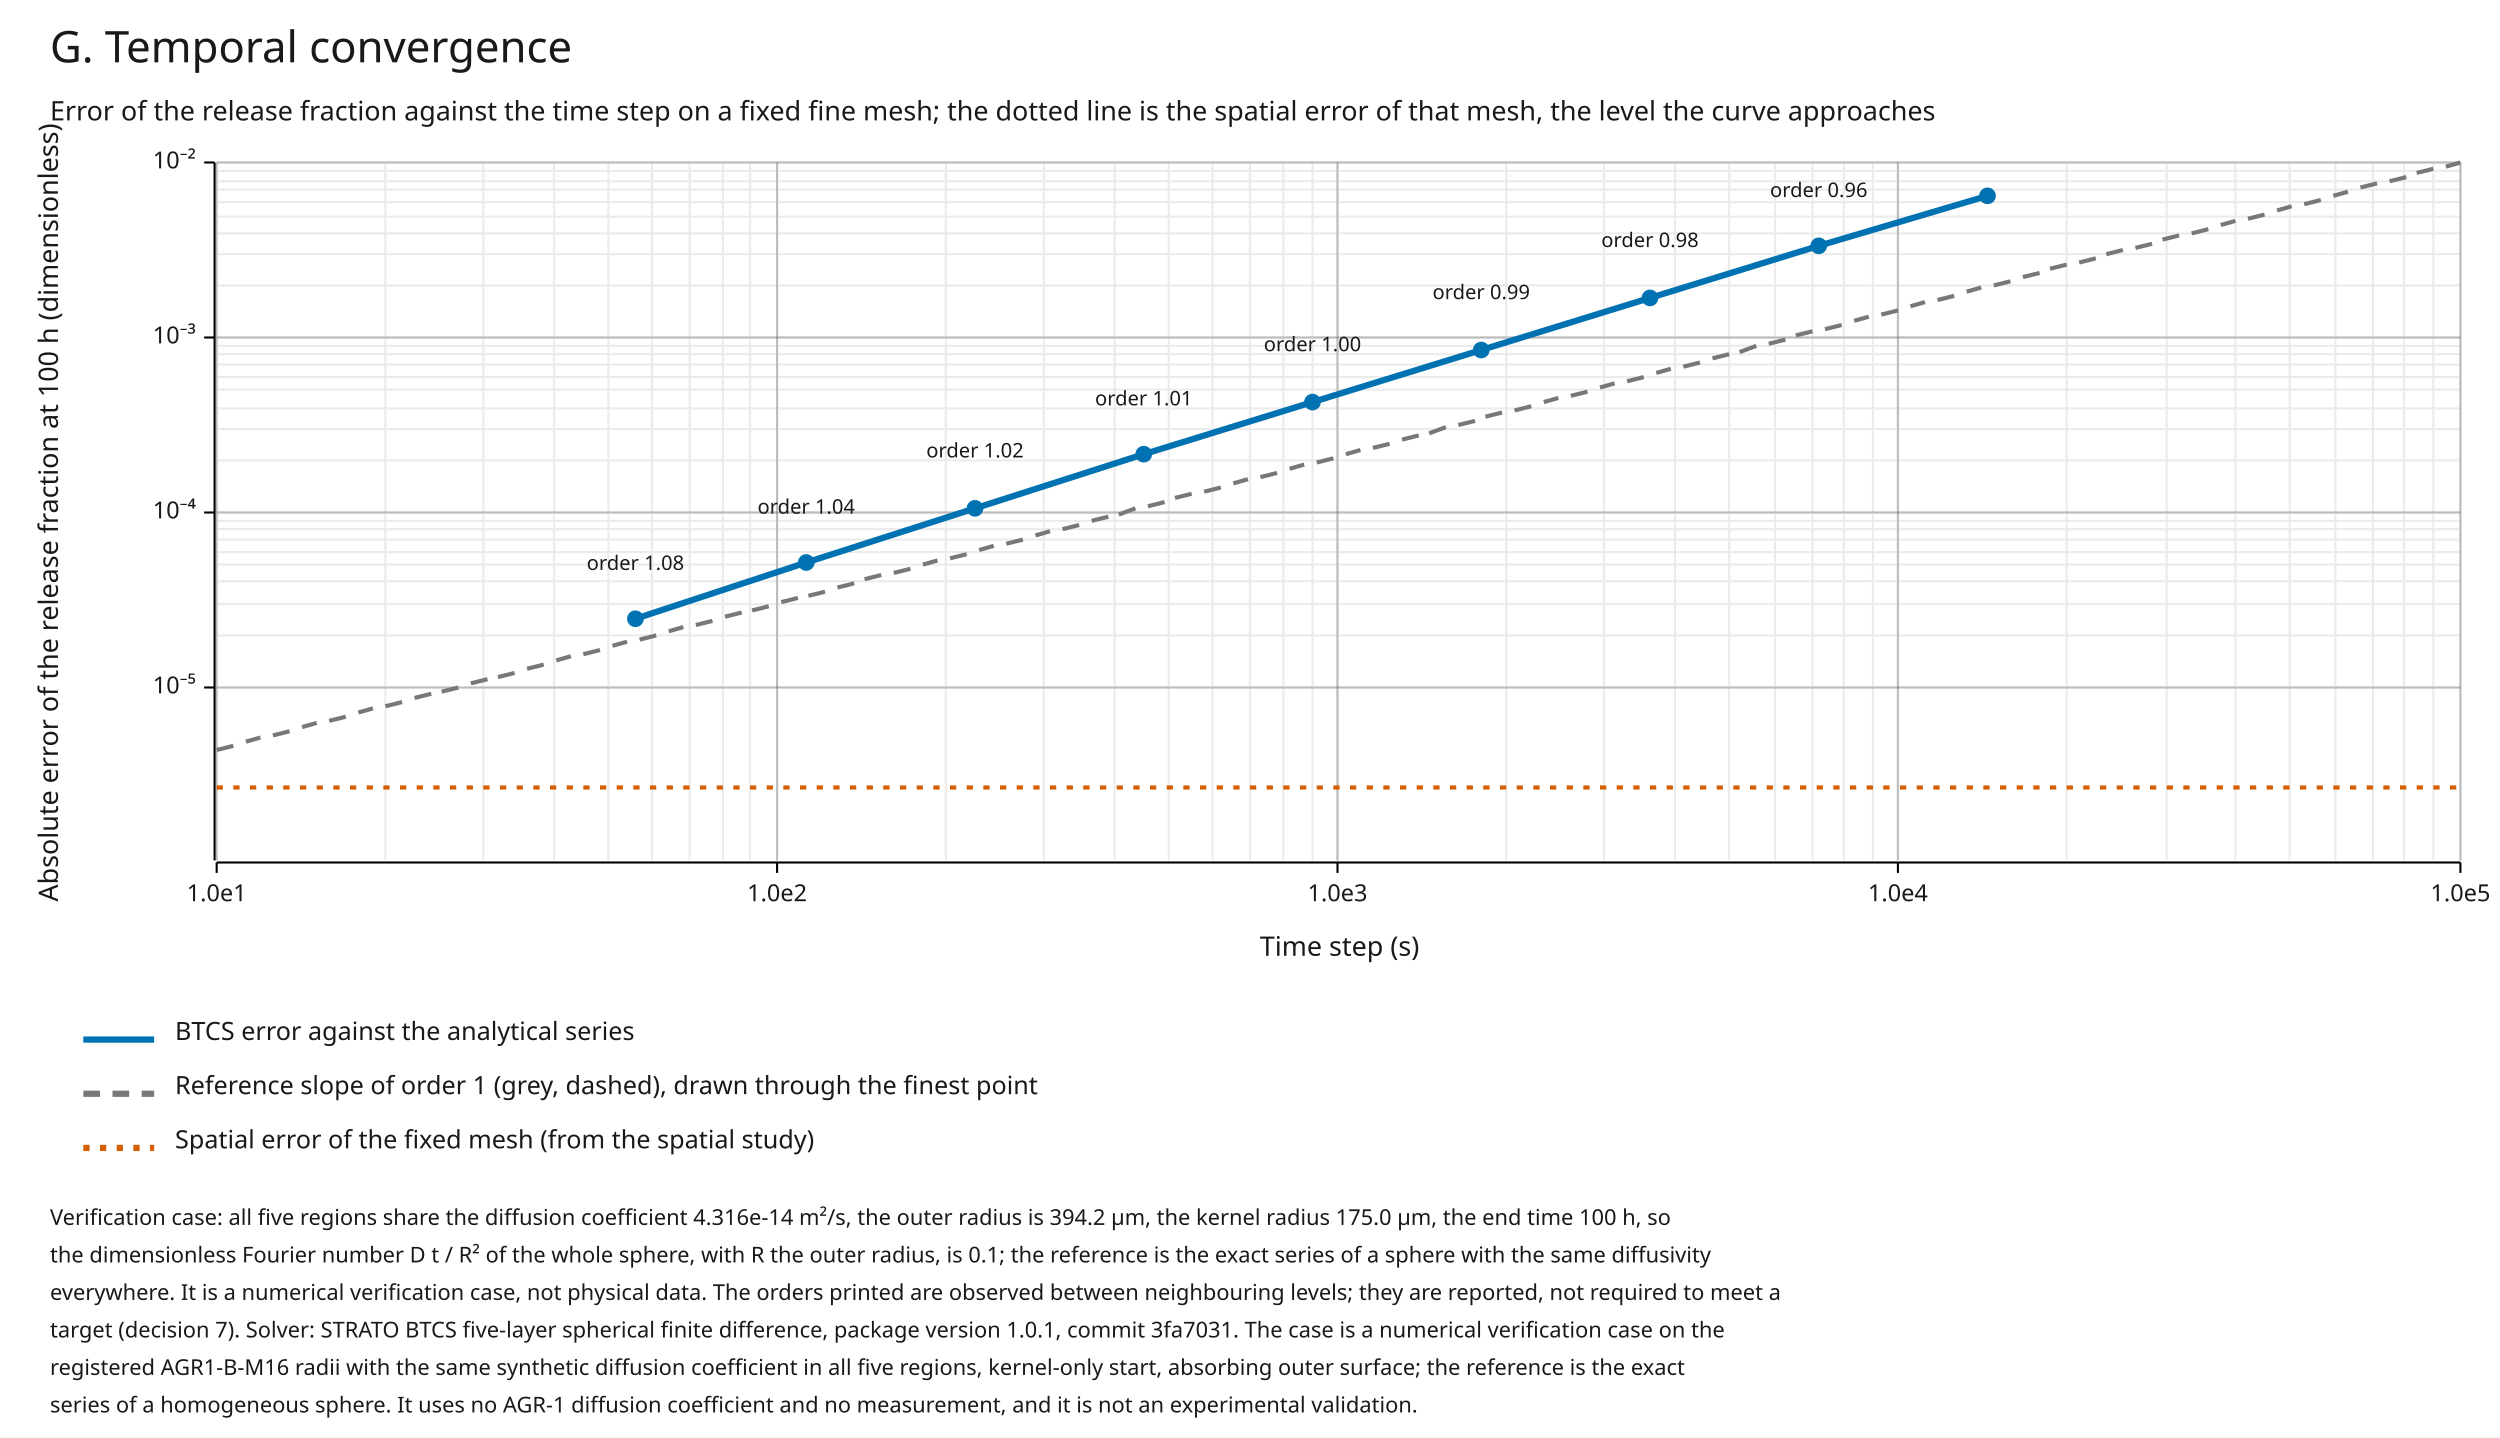
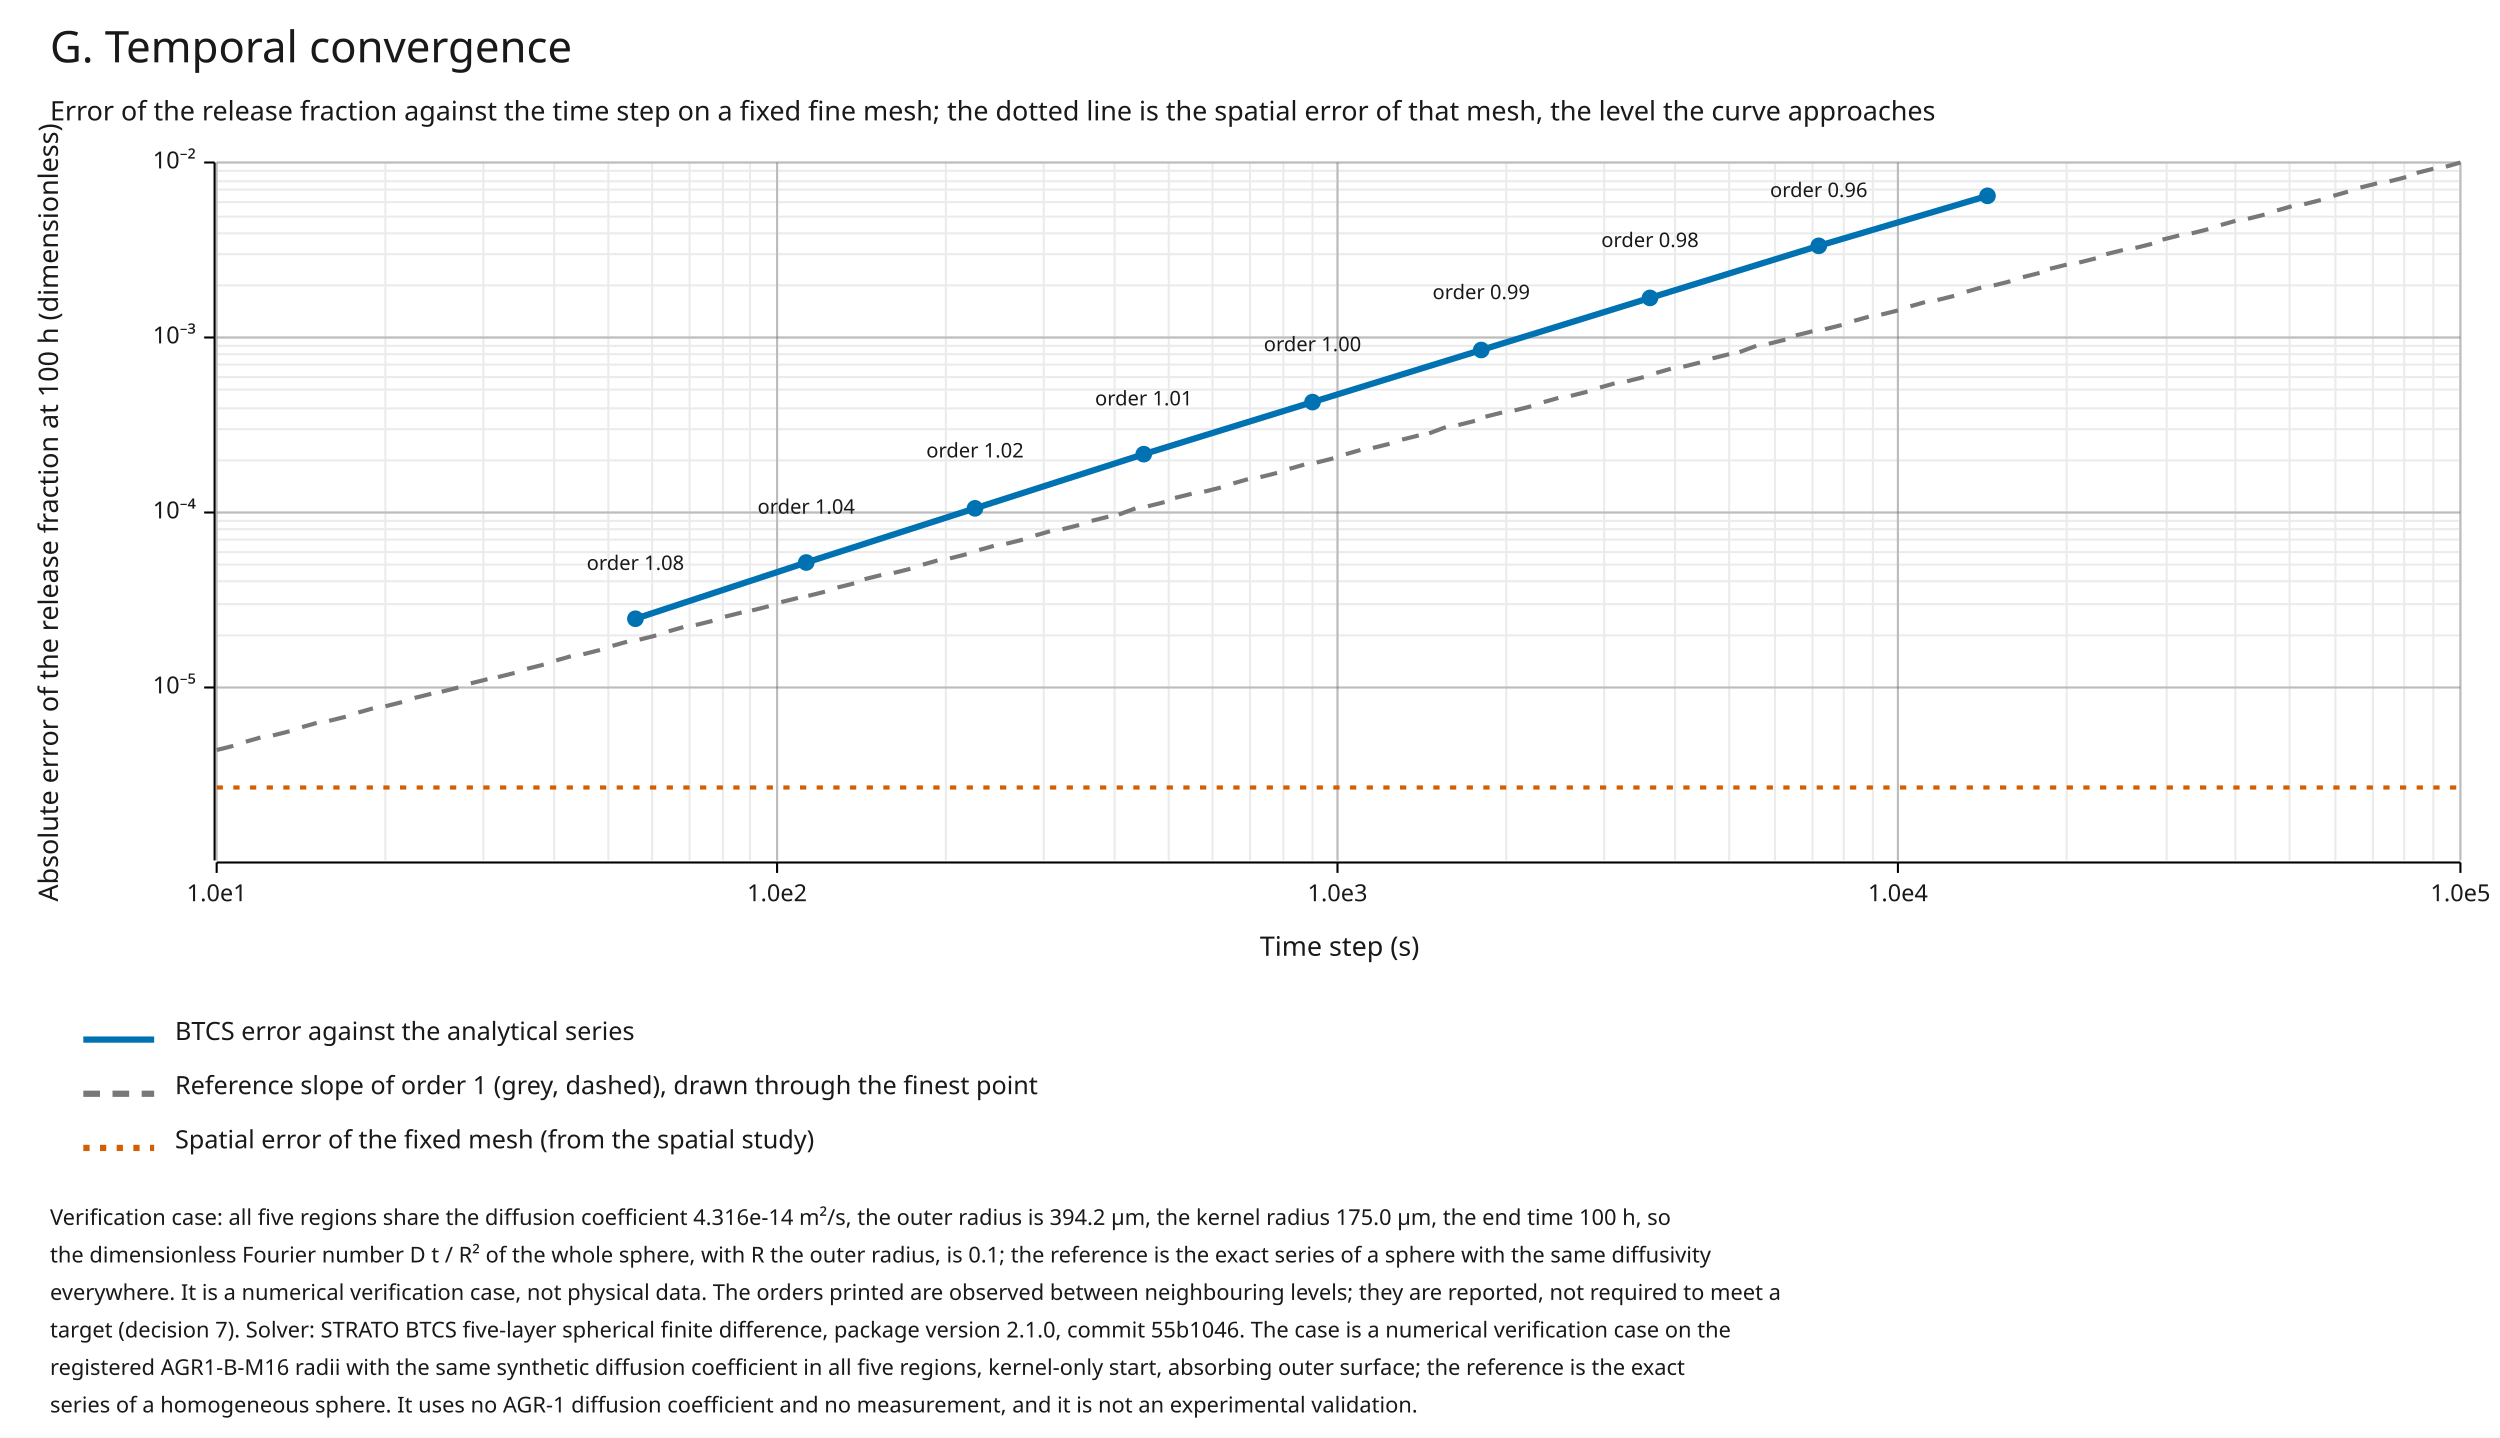
<svg xmlns="http://www.w3.org/2000/svg" width="1200" height="690" viewBox="0 0 1200 690">
  <rect x="0" y="0" width="1200" height="690" opacity="1" fill="#FFFFFF" stroke="none" />
  <text x="24" y="14" dy="0.76em" text-anchor="start" font-family="sans-serif" font-size="20.968" opacity="1" fill="#191919">
G. Temporal convergence
</text>
  <text x="24" y="48" dy="0.76em" text-anchor="start" font-family="sans-serif" font-size="12.903" opacity="1" fill="#191919">
Error of the release fraction against the time step on a fixed fine mesh; the dotted line is the spatial error of that mesh, the level the curve approaches
</text>
  <line opacity="1" stroke="#EBEBEB" stroke-width="1" x1="104" y1="413" x2="104" y2="78" />
  <line opacity="1" stroke="#EBEBEB" stroke-width="1" x1="185" y1="413" x2="185" y2="78" />
  <line opacity="1" stroke="#EBEBEB" stroke-width="1" x1="232" y1="413" x2="232" y2="78" />
  <line opacity="1" stroke="#EBEBEB" stroke-width="1" x1="266" y1="413" x2="266" y2="78" />
  <line opacity="1" stroke="#EBEBEB" stroke-width="1" x1="292" y1="413" x2="292" y2="78" />
  <line opacity="1" stroke="#EBEBEB" stroke-width="1" x1="313" y1="413" x2="313" y2="78" />
  <line opacity="1" stroke="#EBEBEB" stroke-width="1" x1="331" y1="413" x2="331" y2="78" />
  <line opacity="1" stroke="#EBEBEB" stroke-width="1" x1="347" y1="413" x2="347" y2="78" />
  <line opacity="1" stroke="#EBEBEB" stroke-width="1" x1="360" y1="413" x2="360" y2="78" />
  <line opacity="1" stroke="#EBEBEB" stroke-width="1" x1="373" y1="413" x2="373" y2="78" />
  <line opacity="1" stroke="#EBEBEB" stroke-width="1" x1="373" y1="413" x2="373" y2="78" />
  <line opacity="1" stroke="#EBEBEB" stroke-width="1" x1="454" y1="413" x2="454" y2="78" />
  <line opacity="1" stroke="#EBEBEB" stroke-width="1" x1="501" y1="413" x2="501" y2="78" />
  <line opacity="1" stroke="#EBEBEB" stroke-width="1" x1="535" y1="413" x2="535" y2="78" />
  <line opacity="1" stroke="#EBEBEB" stroke-width="1" x1="561" y1="413" x2="561" y2="78" />
  <line opacity="1" stroke="#EBEBEB" stroke-width="1" x1="582" y1="413" x2="582" y2="78" />
  <line opacity="1" stroke="#EBEBEB" stroke-width="1" x1="600" y1="413" x2="600" y2="78" />
  <line opacity="1" stroke="#EBEBEB" stroke-width="1" x1="616" y1="413" x2="616" y2="78" />
  <line opacity="1" stroke="#EBEBEB" stroke-width="1" x1="630" y1="413" x2="630" y2="78" />
  <line opacity="1" stroke="#EBEBEB" stroke-width="1" x1="642" y1="413" x2="642" y2="78" />
  <line opacity="1" stroke="#EBEBEB" stroke-width="1" x1="642" y1="413" x2="642" y2="78" />
  <line opacity="1" stroke="#EBEBEB" stroke-width="1" x1="723" y1="413" x2="723" y2="78" />
  <line opacity="1" stroke="#EBEBEB" stroke-width="1" x1="770" y1="413" x2="770" y2="78" />
  <line opacity="1" stroke="#EBEBEB" stroke-width="1" x1="804" y1="413" x2="804" y2="78" />
  <line opacity="1" stroke="#EBEBEB" stroke-width="1" x1="830" y1="413" x2="830" y2="78" />
  <line opacity="1" stroke="#EBEBEB" stroke-width="1" x1="852" y1="413" x2="852" y2="78" />
  <line opacity="1" stroke="#EBEBEB" stroke-width="1" x1="870" y1="413" x2="870" y2="78" />
  <line opacity="1" stroke="#EBEBEB" stroke-width="1" x1="885" y1="413" x2="885" y2="78" />
  <line opacity="1" stroke="#EBEBEB" stroke-width="1" x1="899" y1="413" x2="899" y2="78" />
  <line opacity="1" stroke="#EBEBEB" stroke-width="1" x1="911" y1="413" x2="911" y2="78" />
  <line opacity="1" stroke="#EBEBEB" stroke-width="1" x1="911" y1="413" x2="911" y2="78" />
  <line opacity="1" stroke="#EBEBEB" stroke-width="1" x1="992" y1="413" x2="992" y2="78" />
  <line opacity="1" stroke="#EBEBEB" stroke-width="1" x1="1040" y1="413" x2="1040" y2="78" />
  <line opacity="1" stroke="#EBEBEB" stroke-width="1" x1="1073" y1="413" x2="1073" y2="78" />
  <line opacity="1" stroke="#EBEBEB" stroke-width="1" x1="1099" y1="413" x2="1099" y2="78" />
  <line opacity="1" stroke="#EBEBEB" stroke-width="1" x1="1121" y1="413" x2="1121" y2="78" />
  <line opacity="1" stroke="#EBEBEB" stroke-width="1" x1="1139" y1="413" x2="1139" y2="78" />
  <line opacity="1" stroke="#EBEBEB" stroke-width="1" x1="1154" y1="413" x2="1154" y2="78" />
  <line opacity="1" stroke="#EBEBEB" stroke-width="1" x1="1168" y1="413" x2="1168" y2="78" />
  <line opacity="1" stroke="#EBEBEB" stroke-width="1" x1="1181" y1="413" x2="1181" y2="78" />
  <line opacity="1" stroke="#EBEBEB" stroke-width="1" x1="1181" y1="413" x2="1181" y2="78" />
  <line opacity="1" stroke="#EBEBEB" stroke-width="1" x1="104" y1="330" x2="1181" y2="330" />
  <line opacity="1" stroke="#EBEBEB" stroke-width="1" x1="104" y1="305" x2="1181" y2="305" />
  <line opacity="1" stroke="#EBEBEB" stroke-width="1" x1="104" y1="290" x2="1181" y2="290" />
  <line opacity="1" stroke="#EBEBEB" stroke-width="1" x1="104" y1="279" x2="1181" y2="279" />
  <line opacity="1" stroke="#EBEBEB" stroke-width="1" x1="104" y1="271" x2="1181" y2="271" />
  <line opacity="1" stroke="#EBEBEB" stroke-width="1" x1="104" y1="265" x2="1181" y2="265" />
  <line opacity="1" stroke="#EBEBEB" stroke-width="1" x1="104" y1="259" x2="1181" y2="259" />
  <line opacity="1" stroke="#EBEBEB" stroke-width="1" x1="104" y1="254" x2="1181" y2="254" />
  <line opacity="1" stroke="#EBEBEB" stroke-width="1" x1="104" y1="250" x2="1181" y2="250" />
  <line opacity="1" stroke="#EBEBEB" stroke-width="1" x1="104" y1="246" x2="1181" y2="246" />
  <line opacity="1" stroke="#EBEBEB" stroke-width="1" x1="104" y1="246" x2="1181" y2="246" />
  <line opacity="1" stroke="#EBEBEB" stroke-width="1" x1="104" y1="221" x2="1181" y2="221" />
  <line opacity="1" stroke="#EBEBEB" stroke-width="1" x1="104" y1="206" x2="1181" y2="206" />
  <line opacity="1" stroke="#EBEBEB" stroke-width="1" x1="104" y1="196" x2="1181" y2="196" />
  <line opacity="1" stroke="#EBEBEB" stroke-width="1" x1="104" y1="187" x2="1181" y2="187" />
  <line opacity="1" stroke="#EBEBEB" stroke-width="1" x1="104" y1="181" x2="1181" y2="181" />
  <line opacity="1" stroke="#EBEBEB" stroke-width="1" x1="104" y1="175" x2="1181" y2="175" />
  <line opacity="1" stroke="#EBEBEB" stroke-width="1" x1="104" y1="170" x2="1181" y2="170" />
  <line opacity="1" stroke="#EBEBEB" stroke-width="1" x1="104" y1="166" x2="1181" y2="166" />
  <line opacity="1" stroke="#EBEBEB" stroke-width="1" x1="104" y1="162" x2="1181" y2="162" />
  <line opacity="1" stroke="#EBEBEB" stroke-width="1" x1="104" y1="162" x2="1181" y2="162" />
  <line opacity="1" stroke="#EBEBEB" stroke-width="1" x1="104" y1="137" x2="1181" y2="137" />
  <line opacity="1" stroke="#EBEBEB" stroke-width="1" x1="104" y1="122" x2="1181" y2="122" />
  <line opacity="1" stroke="#EBEBEB" stroke-width="1" x1="104" y1="112" x2="1181" y2="112" />
  <line opacity="1" stroke="#EBEBEB" stroke-width="1" x1="104" y1="104" x2="1181" y2="104" />
  <line opacity="1" stroke="#EBEBEB" stroke-width="1" x1="104" y1="97" x2="1181" y2="97" />
  <line opacity="1" stroke="#EBEBEB" stroke-width="1" x1="104" y1="91" x2="1181" y2="91" />
  <line opacity="1" stroke="#EBEBEB" stroke-width="1" x1="104" y1="87" x2="1181" y2="87" />
  <line opacity="1" stroke="#EBEBEB" stroke-width="1" x1="104" y1="82" x2="1181" y2="82" />
  <line opacity="1" stroke="#EBEBEB" stroke-width="1" x1="104" y1="78" x2="1181" y2="78" />
  <line opacity="1" stroke="#EBEBEB" stroke-width="1" x1="104" y1="78" x2="1181" y2="78" />
  <text x="18" y="246" dy="0.76em" text-anchor="middle" font-family="sans-serif" font-size="12.903" opacity="1" fill="#191919" transform="rotate(270, 18, 246)">
Absolute error of the release fraction at 100 h (dimensionless)
</text>
  <text x="643" y="462" dy="-0.5ex" text-anchor="middle" font-family="sans-serif" font-size="12.903" opacity="1" fill="#191919">
Time step (s)
</text>
  <line opacity="0.2" stroke="#000000" stroke-width="1" x1="104" y1="413" x2="104" y2="78" />
  <line opacity="0.2" stroke="#000000" stroke-width="1" x1="373" y1="413" x2="373" y2="78" />
  <line opacity="0.2" stroke="#000000" stroke-width="1" x1="642" y1="413" x2="642" y2="78" />
  <line opacity="0.2" stroke="#000000" stroke-width="1" x1="911" y1="413" x2="911" y2="78" />
  <line opacity="0.2" stroke="#000000" stroke-width="1" x1="1181" y1="413" x2="1181" y2="78" />
  <line opacity="0.2" stroke="#000000" stroke-width="1" x1="104" y1="330" x2="1181" y2="330" />
  <line opacity="0.2" stroke="#000000" stroke-width="1" x1="104" y1="246" x2="1181" y2="246" />
  <line opacity="0.2" stroke="#000000" stroke-width="1" x1="104" y1="162" x2="1181" y2="162" />
  <line opacity="0.2" stroke="#000000" stroke-width="1" x1="104" y1="78" x2="1181" y2="78" />
  <polyline fill="none" opacity="1" stroke="#000000" stroke-width="1" points="103,78 103,413 " />
  <text x="94" y="330" dy="0.5ex" text-anchor="end" font-family="sans-serif" font-size="11.29" opacity="1" fill="#191919">
10⁻⁵
</text>
  <polyline fill="none" opacity="1" stroke="#000000" stroke-width="1" points="98,330 103,330 " />
  <text x="94" y="246" dy="0.5ex" text-anchor="end" font-family="sans-serif" font-size="11.29" opacity="1" fill="#191919">
10⁻⁴
</text>
  <polyline fill="none" opacity="1" stroke="#000000" stroke-width="1" points="98,246 103,246 " />
  <text x="94" y="162" dy="0.5ex" text-anchor="end" font-family="sans-serif" font-size="11.29" opacity="1" fill="#191919">
10⁻³
</text>
  <polyline fill="none" opacity="1" stroke="#000000" stroke-width="1" points="98,162 103,162 " />
  <text x="94" y="78" dy="0.5ex" text-anchor="end" font-family="sans-serif" font-size="11.29" opacity="1" fill="#191919">
10⁻²
</text>
  <polyline fill="none" opacity="1" stroke="#000000" stroke-width="1" points="98,78 103,78 " />
  <polyline fill="none" opacity="1" stroke="#000000" stroke-width="1" points="104,414 1181,414 " />
  <text x="104" y="424" dy="0.76em" text-anchor="middle" font-family="sans-serif" font-size="11.29" opacity="1" fill="#191919">
1.0e1
</text>
  <polyline fill="none" opacity="1" stroke="#000000" stroke-width="1" points="104,414 104,419 " />
  <text x="373" y="424" dy="0.76em" text-anchor="middle" font-family="sans-serif" font-size="11.29" opacity="1" fill="#191919">
1.0e2
</text>
  <polyline fill="none" opacity="1" stroke="#000000" stroke-width="1" points="373,414 373,419 " />
  <text x="642" y="424" dy="0.76em" text-anchor="middle" font-family="sans-serif" font-size="11.29" opacity="1" fill="#191919">
1.0e3
</text>
  <polyline fill="none" opacity="1" stroke="#000000" stroke-width="1" points="642,414 642,419 " />
  <text x="911" y="424" dy="0.76em" text-anchor="middle" font-family="sans-serif" font-size="11.29" opacity="1" fill="#191919">
1.0e4
</text>
  <polyline fill="none" opacity="1" stroke="#000000" stroke-width="1" points="911,414 911,419 " />
  <text x="1181" y="424" dy="0.76em" text-anchor="middle" font-family="sans-serif" font-size="11.29" opacity="1" fill="#191919">
1.0e5
</text>
  <polyline fill="none" opacity="1" stroke="#000000" stroke-width="1" points="1181,414 1181,419 " />
  <polyline fill="none" opacity="1" stroke="#0072B2" stroke-width="3" points="954,94 873,118 792,143 711,168 630,193 549,218 468,244 387,270 305,297 " />
  <circle cx="954" cy="94" r="4" opacity="1" fill="#0072B2" stroke="none" stroke-width="1" />
  <circle cx="873" cy="118" r="4" opacity="1" fill="#0072B2" stroke="none" stroke-width="1" />
  <circle cx="792" cy="143" r="4" opacity="1" fill="#0072B2" stroke="none" stroke-width="1" />
  <circle cx="711" cy="168" r="4" opacity="1" fill="#0072B2" stroke="none" stroke-width="1" />
  <circle cx="630" cy="193" r="4" opacity="1" fill="#0072B2" stroke="none" stroke-width="1" />
  <circle cx="549" cy="218" r="4" opacity="1" fill="#0072B2" stroke="none" stroke-width="1" />
  <circle cx="468" cy="244" r="4" opacity="1" fill="#0072B2" stroke="none" stroke-width="1" />
  <circle cx="387" cy="270" r="4" opacity="1" fill="#0072B2" stroke="none" stroke-width="1" />
  <circle cx="305" cy="297" r="4" opacity="1" fill="#0072B2" stroke="none" stroke-width="1" />
  <polyline fill="none" opacity="1" stroke="#787878" stroke-width="2" points="104,360 112,358 " />
  <polyline fill="none" opacity="1" stroke="#787878" stroke-width="2" points="118,356 125,354 " />
  <polyline fill="none" opacity="1" stroke="#787878" stroke-width="2" points="131,353 139,351 " />
  <polyline fill="none" opacity="1" stroke="#787878" stroke-width="2" points="145,349 152,347 " />
  <polyline fill="none" opacity="1" stroke="#787878" stroke-width="2" points="158,346 166,344 " />
  <polyline fill="none" opacity="1" stroke="#787878" stroke-width="2" points="172,342 179,340 " />
  <polyline fill="none" opacity="1" stroke="#787878" stroke-width="2" points="185,339 193,337 " />
  <polyline fill="none" opacity="1" stroke="#787878" stroke-width="2" points="199,335 207,333 " />
  <polyline fill="none" opacity="1" stroke="#787878" stroke-width="2" points="212,332 220,330 " />
  <polyline fill="none" opacity="1" stroke="#787878" stroke-width="2" points="226,328 234,326 " />
  <polyline fill="none" opacity="1" stroke="#787878" stroke-width="2" points="239,325 247,323 " />
  <polyline fill="none" opacity="1" stroke="#787878" stroke-width="2" points="253,321 261,319 " />
  <polyline fill="none" opacity="1" stroke="#787878" stroke-width="2" points="267,317 274,315 " />
  <polyline fill="none" opacity="1" stroke="#787878" stroke-width="2" points="280,314 288,312 " />
  <polyline fill="none" opacity="1" stroke="#787878" stroke-width="2" points="294,310 301,308 " />
  <polyline fill="none" opacity="1" stroke="#787878" stroke-width="2" points="307,307 315,305 " />
  <polyline fill="none" opacity="1" stroke="#787878" stroke-width="2" points="321,303 328,301 " />
  <polyline fill="none" opacity="1" stroke="#787878" stroke-width="2" points="334,300 342,298 " />
  <polyline fill="none" opacity="1" stroke="#787878" stroke-width="2" points="348,296 356,294 " />
  <polyline fill="none" opacity="1" stroke="#787878" stroke-width="2" points="361,293 369,291 " />
  <polyline fill="none" opacity="1" stroke="#787878" stroke-width="2" points="375,289 383,287 " />
  <polyline fill="none" opacity="1" stroke="#787878" stroke-width="2" points="388,286 396,284 " />
  <polyline fill="none" opacity="1" stroke="#787878" stroke-width="2" points="402,282 410,280 " />
  <polyline fill="none" opacity="1" stroke="#787878" stroke-width="2" points="415,278 423,276 " />
  <polyline fill="none" opacity="1" stroke="#787878" stroke-width="2" points="429,275 437,273 " />
  <polyline fill="none" opacity="1" stroke="#787878" stroke-width="2" points="443,271 450,269 " />
  <polyline fill="none" opacity="1" stroke="#787878" stroke-width="2" points="456,268 464,266 " />
  <polyline fill="none" opacity="1" stroke="#787878" stroke-width="2" points="470,264 477,262 " />
  <polyline fill="none" opacity="1" stroke="#787878" stroke-width="2" points="483,261 491,259 " />
  <polyline fill="none" opacity="1" stroke="#787878" stroke-width="2" points="497,257 504,255 " />
  <polyline fill="none" opacity="1" stroke="#787878" stroke-width="2" points="510,254 518,252 " />
  <polyline fill="none" opacity="1" stroke="#787878" stroke-width="2" points="524,250 532,248 " />
  <polyline fill="none" opacity="1" stroke="#787878" stroke-width="2" points="537,247 545,244 " />
  <polyline fill="none" opacity="1" stroke="#787878" stroke-width="2" points="551,243 559,241 " />
  <polyline fill="none" opacity="1" stroke="#787878" stroke-width="2" points="564,239 572,237 " />
  <polyline fill="none" opacity="1" stroke="#787878" stroke-width="2" points="578,236 586,234 " />
  <polyline fill="none" opacity="1" stroke="#787878" stroke-width="2" points="592,232 599,230 " />
  <polyline fill="none" opacity="1" stroke="#787878" stroke-width="2" points="605,229 613,227 " />
  <polyline fill="none" opacity="1" stroke="#787878" stroke-width="2" points="619,225 626,223 " />
  <polyline fill="none" opacity="1" stroke="#787878" stroke-width="2" points="632,222 640,220 " />
  <polyline fill="none" opacity="1" stroke="#787878" stroke-width="2" points="646,218 653,216 " />
  <polyline fill="none" opacity="1" stroke="#787878" stroke-width="2" points="659,215 667,213 " />
  <polyline fill="none" opacity="1" stroke="#787878" stroke-width="2" points="673,211 681,209 " />
  <polyline fill="none" opacity="1" stroke="#787878" stroke-width="2" points="686,208 694,205 " />
  <polyline fill="none" opacity="1" stroke="#787878" stroke-width="2" points="700,204 708,202 " />
  <polyline fill="none" opacity="1" stroke="#787878" stroke-width="2" points="713,200 721,198 " />
  <polyline fill="none" opacity="1" stroke="#787878" stroke-width="2" points="727,197 735,195 " />
  <polyline fill="none" opacity="1" stroke="#787878" stroke-width="2" points="741,193 748,191 " />
  <polyline fill="none" opacity="1" stroke="#787878" stroke-width="2" points="754,190 762,188 " />
  <polyline fill="none" opacity="1" stroke="#787878" stroke-width="2" points="768,186 775,184 " />
  <polyline fill="none" opacity="1" stroke="#787878" stroke-width="2" points="781,183 789,181 " />
  <polyline fill="none" opacity="1" stroke="#787878" stroke-width="2" points="795,179 802,177 " />
  <polyline fill="none" opacity="1" stroke="#787878" stroke-width="2" points="808,176 816,174 " />
  <polyline fill="none" opacity="1" stroke="#787878" stroke-width="2" points="822,172 830,170 " />
  <polyline fill="none" opacity="1" stroke="#787878" stroke-width="2" points="835,169 843,166 " />
  <polyline fill="none" opacity="1" stroke="#787878" stroke-width="2" points="849,165 857,163 " />
  <polyline fill="none" opacity="1" stroke="#787878" stroke-width="2" points="862,161 870,159 " />
  <polyline fill="none" opacity="1" stroke="#787878" stroke-width="2" points="876,158 884,156 " />
  <polyline fill="none" opacity="1" stroke="#787878" stroke-width="2" points="890,154 897,152 " />
  <polyline fill="none" opacity="1" stroke="#787878" stroke-width="2" points="903,151 911,149 " />
  <polyline fill="none" opacity="1" stroke="#787878" stroke-width="2" points="917,147 924,145 " />
  <polyline fill="none" opacity="1" stroke="#787878" stroke-width="2" points="930,144 938,142 " />
  <polyline fill="none" opacity="1" stroke="#787878" stroke-width="2" points="944,140 951,138 " />
  <polyline fill="none" opacity="1" stroke="#787878" stroke-width="2" points="957,137 965,135 " />
  <polyline fill="none" opacity="1" stroke="#787878" stroke-width="2" points="971,133 979,131 " />
  <polyline fill="none" opacity="1" stroke="#787878" stroke-width="2" points="984,129 992,127 " />
  <polyline fill="none" opacity="1" stroke="#787878" stroke-width="2" points="998,126 1006,124 " />
  <polyline fill="none" opacity="1" stroke="#787878" stroke-width="2" points="1011,122 1019,120 " />
  <polyline fill="none" opacity="1" stroke="#787878" stroke-width="2" points="1025,119 1033,117 " />
  <polyline fill="none" opacity="1" stroke="#787878" stroke-width="2" points="1038,115 1046,113 " />
  <polyline fill="none" opacity="1" stroke="#787878" stroke-width="2" points="1052,112 1060,110 " />
  <polyline fill="none" opacity="1" stroke="#787878" stroke-width="2" points="1066,108 1073,106 " />
  <polyline fill="none" opacity="1" stroke="#787878" stroke-width="2" points="1079,105 1087,103 " />
  <polyline fill="none" opacity="1" stroke="#787878" stroke-width="2" points="1093,101 1100,99 " />
  <polyline fill="none" opacity="1" stroke="#787878" stroke-width="2" points="1106,98 1114,96 " />
  <polyline fill="none" opacity="1" stroke="#787878" stroke-width="2" points="1120,94 1127,92 " />
  <polyline fill="none" opacity="1" stroke="#787878" stroke-width="2" points="1133,90 1141,88 " />
  <polyline fill="none" opacity="1" stroke="#787878" stroke-width="2" points="1147,87 1155,85 " />
  <polyline fill="none" opacity="1" stroke="#787878" stroke-width="2" points="1160,83 1168,81 " />
  <polyline fill="none" opacity="1" stroke="#787878" stroke-width="2" points="1174,80 1181,78 " />
  <polyline fill="none" opacity="1" stroke="#D55E00" stroke-width="2" points="104,378 107,378 " />
  <polyline fill="none" opacity="1" stroke="#D55E00" stroke-width="2" points="112,378 115,378 " />
  <polyline fill="none" opacity="1" stroke="#D55E00" stroke-width="2" points="120,378 123,378 " />
  <polyline fill="none" opacity="1" stroke="#D55E00" stroke-width="2" points="128,378 131,378 " />
  <polyline fill="none" opacity="1" stroke="#D55E00" stroke-width="2" points="136,378 139,378 " />
  <polyline fill="none" opacity="1" stroke="#D55E00" stroke-width="2" points="144,378 147,378 " />
  <polyline fill="none" opacity="1" stroke="#D55E00" stroke-width="2" points="152,378 155,378 " />
  <polyline fill="none" opacity="1" stroke="#D55E00" stroke-width="2" points="160,378 163,378 " />
  <polyline fill="none" opacity="1" stroke="#D55E00" stroke-width="2" points="168,378 171,378 " />
  <polyline fill="none" opacity="1" stroke="#D55E00" stroke-width="2" points="176,378 179,378 " />
  <polyline fill="none" opacity="1" stroke="#D55E00" stroke-width="2" points="184,378 187,378 " />
  <polyline fill="none" opacity="1" stroke="#D55E00" stroke-width="2" points="192,378 195,378 " />
  <polyline fill="none" opacity="1" stroke="#D55E00" stroke-width="2" points="200,378 203,378 " />
  <polyline fill="none" opacity="1" stroke="#D55E00" stroke-width="2" points="208,378 211,378 " />
  <polyline fill="none" opacity="1" stroke="#D55E00" stroke-width="2" points="216,378 219,378 " />
  <polyline fill="none" opacity="1" stroke="#D55E00" stroke-width="2" points="224,378 227,378 " />
  <polyline fill="none" opacity="1" stroke="#D55E00" stroke-width="2" points="232,378 235,378 " />
  <polyline fill="none" opacity="1" stroke="#D55E00" stroke-width="2" points="240,378 243,378 " />
  <polyline fill="none" opacity="1" stroke="#D55E00" stroke-width="2" points="248,378 251,378 " />
  <polyline fill="none" opacity="1" stroke="#D55E00" stroke-width="2" points="256,378 259,378 " />
  <polyline fill="none" opacity="1" stroke="#D55E00" stroke-width="2" points="264,378 267,378 " />
  <polyline fill="none" opacity="1" stroke="#D55E00" stroke-width="2" points="272,378 275,378 " />
  <polyline fill="none" opacity="1" stroke="#D55E00" stroke-width="2" points="280,378 283,378 " />
  <polyline fill="none" opacity="1" stroke="#D55E00" stroke-width="2" points="288,378 291,378 " />
  <polyline fill="none" opacity="1" stroke="#D55E00" stroke-width="2" points="296,378 299,378 " />
  <polyline fill="none" opacity="1" stroke="#D55E00" stroke-width="2" points="304,378 307,378 " />
  <polyline fill="none" opacity="1" stroke="#D55E00" stroke-width="2" points="312,378 315,378 " />
  <polyline fill="none" opacity="1" stroke="#D55E00" stroke-width="2" points="320,378 323,378 " />
  <polyline fill="none" opacity="1" stroke="#D55E00" stroke-width="2" points="328,378 331,378 " />
  <polyline fill="none" opacity="1" stroke="#D55E00" stroke-width="2" points="336,378 339,378 " />
  <polyline fill="none" opacity="1" stroke="#D55E00" stroke-width="2" points="344,378 347,378 " />
  <polyline fill="none" opacity="1" stroke="#D55E00" stroke-width="2" points="352,378 355,378 " />
  <polyline fill="none" opacity="1" stroke="#D55E00" stroke-width="2" points="360,378 363,378 " />
  <polyline fill="none" opacity="1" stroke="#D55E00" stroke-width="2" points="368,378 371,378 " />
  <polyline fill="none" opacity="1" stroke="#D55E00" stroke-width="2" points="376,378 379,378 " />
  <polyline fill="none" opacity="1" stroke="#D55E00" stroke-width="2" points="384,378 387,378 " />
  <polyline fill="none" opacity="1" stroke="#D55E00" stroke-width="2" points="392,378 395,378 " />
  <polyline fill="none" opacity="1" stroke="#D55E00" stroke-width="2" points="400,378 403,378 " />
  <polyline fill="none" opacity="1" stroke="#D55E00" stroke-width="2" points="408,378 411,378 " />
  <polyline fill="none" opacity="1" stroke="#D55E00" stroke-width="2" points="416,378 419,378 " />
  <polyline fill="none" opacity="1" stroke="#D55E00" stroke-width="2" points="424,378 427,378 " />
  <polyline fill="none" opacity="1" stroke="#D55E00" stroke-width="2" points="432,378 435,378 " />
  <polyline fill="none" opacity="1" stroke="#D55E00" stroke-width="2" points="440,378 443,378 " />
  <polyline fill="none" opacity="1" stroke="#D55E00" stroke-width="2" points="448,378 451,378 " />
  <polyline fill="none" opacity="1" stroke="#D55E00" stroke-width="2" points="456,378 459,378 " />
  <polyline fill="none" opacity="1" stroke="#D55E00" stroke-width="2" points="464,378 467,378 " />
  <polyline fill="none" opacity="1" stroke="#D55E00" stroke-width="2" points="472,378 475,378 " />
  <polyline fill="none" opacity="1" stroke="#D55E00" stroke-width="2" points="480,378 483,378 " />
  <polyline fill="none" opacity="1" stroke="#D55E00" stroke-width="2" points="488,378 491,378 " />
  <polyline fill="none" opacity="1" stroke="#D55E00" stroke-width="2" points="496,378 499,378 " />
  <polyline fill="none" opacity="1" stroke="#D55E00" stroke-width="2" points="504,378 507,378 " />
  <polyline fill="none" opacity="1" stroke="#D55E00" stroke-width="2" points="512,378 515,378 " />
  <polyline fill="none" opacity="1" stroke="#D55E00" stroke-width="2" points="520,378 523,378 " />
  <polyline fill="none" opacity="1" stroke="#D55E00" stroke-width="2" points="528,378 531,378 " />
  <polyline fill="none" opacity="1" stroke="#D55E00" stroke-width="2" points="536,378 539,378 " />
  <polyline fill="none" opacity="1" stroke="#D55E00" stroke-width="2" points="544,378 547,378 " />
  <polyline fill="none" opacity="1" stroke="#D55E00" stroke-width="2" points="552,378 555,378 " />
  <polyline fill="none" opacity="1" stroke="#D55E00" stroke-width="2" points="560,378 563,378 " />
  <polyline fill="none" opacity="1" stroke="#D55E00" stroke-width="2" points="568,378 571,378 " />
  <polyline fill="none" opacity="1" stroke="#D55E00" stroke-width="2" points="576,378 579,378 " />
  <polyline fill="none" opacity="1" stroke="#D55E00" stroke-width="2" points="584,378 587,378 " />
  <polyline fill="none" opacity="1" stroke="#D55E00" stroke-width="2" points="592,378 595,378 " />
  <polyline fill="none" opacity="1" stroke="#D55E00" stroke-width="2" points="600,378 603,378 " />
  <polyline fill="none" opacity="1" stroke="#D55E00" stroke-width="2" points="608,378 611,378 " />
  <polyline fill="none" opacity="1" stroke="#D55E00" stroke-width="2" points="616,378 619,378 " />
  <polyline fill="none" opacity="1" stroke="#D55E00" stroke-width="2" points="624,378 627,378 " />
  <polyline fill="none" opacity="1" stroke="#D55E00" stroke-width="2" points="632,378 635,378 " />
  <polyline fill="none" opacity="1" stroke="#D55E00" stroke-width="2" points="640,378 643,378 " />
  <polyline fill="none" opacity="1" stroke="#D55E00" stroke-width="2" points="648,378 651,378 " />
  <polyline fill="none" opacity="1" stroke="#D55E00" stroke-width="2" points="656,378 659,378 " />
  <polyline fill="none" opacity="1" stroke="#D55E00" stroke-width="2" points="664,378 667,378 " />
  <polyline fill="none" opacity="1" stroke="#D55E00" stroke-width="2" points="672,378 675,378 " />
  <polyline fill="none" opacity="1" stroke="#D55E00" stroke-width="2" points="680,378 683,378 " />
  <polyline fill="none" opacity="1" stroke="#D55E00" stroke-width="2" points="688,378 691,378 " />
  <polyline fill="none" opacity="1" stroke="#D55E00" stroke-width="2" points="696,378 699,378 " />
  <polyline fill="none" opacity="1" stroke="#D55E00" stroke-width="2" points="704,378 707,378 " />
  <polyline fill="none" opacity="1" stroke="#D55E00" stroke-width="2" points="712,378 715,378 " />
  <polyline fill="none" opacity="1" stroke="#D55E00" stroke-width="2" points="720,378 723,378 " />
  <polyline fill="none" opacity="1" stroke="#D55E00" stroke-width="2" points="728,378 731,378 " />
  <polyline fill="none" opacity="1" stroke="#D55E00" stroke-width="2" points="736,378 739,378 " />
  <polyline fill="none" opacity="1" stroke="#D55E00" stroke-width="2" points="744,378 747,378 " />
  <polyline fill="none" opacity="1" stroke="#D55E00" stroke-width="2" points="752,378 755,378 " />
  <polyline fill="none" opacity="1" stroke="#D55E00" stroke-width="2" points="760,378 763,378 " />
  <polyline fill="none" opacity="1" stroke="#D55E00" stroke-width="2" points="768,378 771,378 " />
  <polyline fill="none" opacity="1" stroke="#D55E00" stroke-width="2" points="776,378 779,378 " />
  <polyline fill="none" opacity="1" stroke="#D55E00" stroke-width="2" points="784,378 787,378 " />
  <polyline fill="none" opacity="1" stroke="#D55E00" stroke-width="2" points="792,378 795,378 " />
  <polyline fill="none" opacity="1" stroke="#D55E00" stroke-width="2" points="800,378 803,378 " />
  <polyline fill="none" opacity="1" stroke="#D55E00" stroke-width="2" points="808,378 811,378 " />
  <polyline fill="none" opacity="1" stroke="#D55E00" stroke-width="2" points="816,378 819,378 " />
  <polyline fill="none" opacity="1" stroke="#D55E00" stroke-width="2" points="824,378 827,378 " />
  <polyline fill="none" opacity="1" stroke="#D55E00" stroke-width="2" points="832,378 835,378 " />
  <polyline fill="none" opacity="1" stroke="#D55E00" stroke-width="2" points="840,378 843,378 " />
  <polyline fill="none" opacity="1" stroke="#D55E00" stroke-width="2" points="848,378 851,378 " />
  <polyline fill="none" opacity="1" stroke="#D55E00" stroke-width="2" points="856,378 859,378 " />
  <polyline fill="none" opacity="1" stroke="#D55E00" stroke-width="2" points="864,378 867,378 " />
  <polyline fill="none" opacity="1" stroke="#D55E00" stroke-width="2" points="872,378 875,378 " />
  <polyline fill="none" opacity="1" stroke="#D55E00" stroke-width="2" points="880,378 883,378 " />
  <polyline fill="none" opacity="1" stroke="#D55E00" stroke-width="2" points="888,378 891,378 " />
  <polyline fill="none" opacity="1" stroke="#D55E00" stroke-width="2" points="896,378 899,378 " />
  <polyline fill="none" opacity="1" stroke="#D55E00" stroke-width="2" points="904,378 907,378 " />
  <polyline fill="none" opacity="1" stroke="#D55E00" stroke-width="2" points="912,378 915,378 " />
  <polyline fill="none" opacity="1" stroke="#D55E00" stroke-width="2" points="920,378 923,378 " />
  <polyline fill="none" opacity="1" stroke="#D55E00" stroke-width="2" points="928,378 931,378 " />
  <polyline fill="none" opacity="1" stroke="#D55E00" stroke-width="2" points="936,378 939,378 " />
  <polyline fill="none" opacity="1" stroke="#D55E00" stroke-width="2" points="944,378 947,378 " />
  <polyline fill="none" opacity="1" stroke="#D55E00" stroke-width="2" points="952,378 955,378 " />
  <polyline fill="none" opacity="1" stroke="#D55E00" stroke-width="2" points="960,378 963,378 " />
  <polyline fill="none" opacity="1" stroke="#D55E00" stroke-width="2" points="968,378 971,378 " />
  <polyline fill="none" opacity="1" stroke="#D55E00" stroke-width="2" points="976,378 979,378 " />
  <polyline fill="none" opacity="1" stroke="#D55E00" stroke-width="2" points="984,378 987,378 " />
  <polyline fill="none" opacity="1" stroke="#D55E00" stroke-width="2" points="992,378 995,378 " />
  <polyline fill="none" opacity="1" stroke="#D55E00" stroke-width="2" points="1000,378 1003,378 " />
  <polyline fill="none" opacity="1" stroke="#D55E00" stroke-width="2" points="1008,378 1011,378 " />
  <polyline fill="none" opacity="1" stroke="#D55E00" stroke-width="2" points="1016,378 1019,378 " />
  <polyline fill="none" opacity="1" stroke="#D55E00" stroke-width="2" points="1024,378 1027,378 " />
  <polyline fill="none" opacity="1" stroke="#D55E00" stroke-width="2" points="1032,378 1035,378 " />
  <polyline fill="none" opacity="1" stroke="#D55E00" stroke-width="2" points="1040,378 1043,378 " />
  <polyline fill="none" opacity="1" stroke="#D55E00" stroke-width="2" points="1048,378 1051,378 " />
  <polyline fill="none" opacity="1" stroke="#D55E00" stroke-width="2" points="1056,378 1059,378 " />
  <polyline fill="none" opacity="1" stroke="#D55E00" stroke-width="2" points="1064,378 1067,378 " />
  <polyline fill="none" opacity="1" stroke="#D55E00" stroke-width="2" points="1072,378 1075,378 " />
  <polyline fill="none" opacity="1" stroke="#D55E00" stroke-width="2" points="1080,378 1083,378 " />
  <polyline fill="none" opacity="1" stroke="#D55E00" stroke-width="2" points="1088,378 1091,378 " />
  <polyline fill="none" opacity="1" stroke="#D55E00" stroke-width="2" points="1096,378 1099,378 " />
  <polyline fill="none" opacity="1" stroke="#D55E00" stroke-width="2" points="1104,378 1107,378 " />
  <polyline fill="none" opacity="1" stroke="#D55E00" stroke-width="2" points="1112,378 1115,378 " />
  <polyline fill="none" opacity="1" stroke="#D55E00" stroke-width="2" points="1120,378 1123,378 " />
  <polyline fill="none" opacity="1" stroke="#D55E00" stroke-width="2" points="1128,378 1131,378 " />
  <polyline fill="none" opacity="1" stroke="#D55E00" stroke-width="2" points="1136,378 1139,378 " />
  <polyline fill="none" opacity="1" stroke="#D55E00" stroke-width="2" points="1144,378 1147,378 " />
  <polyline fill="none" opacity="1" stroke="#D55E00" stroke-width="2" points="1152,378 1155,378 " />
  <polyline fill="none" opacity="1" stroke="#D55E00" stroke-width="2" points="1160,378 1163,378 " />
  <polyline fill="none" opacity="1" stroke="#D55E00" stroke-width="2" points="1168,378 1171,378 " />
  <polyline fill="none" opacity="1" stroke="#D55E00" stroke-width="2" points="1176,378 1179,378 " />
  <text x="873" y="97" dy="-0.5ex" text-anchor="middle" font-family="sans-serif" font-size="9.677" opacity="1" fill="#191919">
order 0.96
</text>
  <text x="792" y="121" dy="-0.5ex" text-anchor="middle" font-family="sans-serif" font-size="9.677" opacity="1" fill="#191919">
order 0.98
</text>
  <text x="711" y="146" dy="-0.5ex" text-anchor="middle" font-family="sans-serif" font-size="9.677" opacity="1" fill="#191919">
order 0.99
</text>
  <text x="630" y="171" dy="-0.5ex" text-anchor="middle" font-family="sans-serif" font-size="9.677" opacity="1" fill="#191919">
order 1.00
</text>
  <text x="549" y="197" dy="-0.5ex" text-anchor="middle" font-family="sans-serif" font-size="9.677" opacity="1" fill="#191919">
order 1.01
</text>
  <text x="468" y="222" dy="-0.5ex" text-anchor="middle" font-family="sans-serif" font-size="9.677" opacity="1" fill="#191919">
order 1.02
</text>
  <text x="387" y="249" dy="-0.5ex" text-anchor="middle" font-family="sans-serif" font-size="9.677" opacity="1" fill="#191919">
order 1.04
</text>
  <text x="305" y="276" dy="-0.5ex" text-anchor="middle" font-family="sans-serif" font-size="9.677" opacity="1" fill="#191919">
order 1.08
</text>
  <polyline fill="none" opacity="1" stroke="#0072B2" stroke-width="3" points="40,499 74,499 " />
  <text x="84" y="490" dy="0.76em" text-anchor="start" font-family="sans-serif" font-size="12.097" opacity="1" fill="#191919">
BTCS error against the analytical series
</text>
  <polyline fill="none" opacity="1" stroke="#787878" stroke-width="3" points="40,525 48,525 " />
  <polyline fill="none" opacity="1" stroke="#787878" stroke-width="3" points="54,525 62,525 " />
  <polyline fill="none" opacity="1" stroke="#787878" stroke-width="3" points="68,525 74,525 " />
  <text x="84" y="516" dy="0.76em" text-anchor="start" font-family="sans-serif" font-size="12.097" opacity="1" fill="#191919">
Reference slope of order 1 (grey, dashed), drawn through the finest point
</text>
  <polyline fill="none" opacity="1" stroke="#D55E00" stroke-width="3" points="40,551 43,551 " />
  <polyline fill="none" opacity="1" stroke="#D55E00" stroke-width="3" points="48,551 51,551 " />
  <polyline fill="none" opacity="1" stroke="#D55E00" stroke-width="3" points="56,551 59,551 " />
  <polyline fill="none" opacity="1" stroke="#D55E00" stroke-width="3" points="64,551 67,551 " />
  <polyline fill="none" opacity="1" stroke="#D55E00" stroke-width="3" points="72,551 74,551 " />
  <text x="84" y="542" dy="0.76em" text-anchor="start" font-family="sans-serif" font-size="12.097" opacity="1" fill="#191919">
Spatial error of the fixed mesh (from the spatial study)
</text>
  <text x="24" y="580" dy="0.76em" text-anchor="start" font-family="sans-serif" font-size="10.484" opacity="1" fill="#191919">
Verification case: all five regions share the diffusion coefficient 4.316e-14 m²/s, the outer radius is 394.2 µm, the kernel radius 175.0 µm, the end time 100 h, so
</text>
  <text x="24" y="598" dy="0.76em" text-anchor="start" font-family="sans-serif" font-size="10.484" opacity="1" fill="#191919">
the dimensionless Fourier number D t / R² of the whole sphere, with R the outer radius, is 0.1; the reference is the exact series of a sphere with the same diffusivity
</text>
  <text x="24" y="616" dy="0.76em" text-anchor="start" font-family="sans-serif" font-size="10.484" opacity="1" fill="#191919">
everywhere. It is a numerical verification case, not physical data. The orders printed are observed between neighbouring levels; they are reported, not required to meet a
</text>
  <text x="24" y="634" dy="0.76em" text-anchor="start" font-family="sans-serif" font-size="10.484" opacity="1" fill="#191919">
- target (decision 7). Solver: STRATO BTCS five-layer spherical finite difference, package version 1.0.1, commit 3fa7031. The case is a numerical verification case on the
+ target (decision 7). Solver: STRATO BTCS five-layer spherical finite difference, package version 2.1.0, commit 55b1046. The case is a numerical verification case on the
</text>
  <text x="24" y="652" dy="0.76em" text-anchor="start" font-family="sans-serif" font-size="10.484" opacity="1" fill="#191919">
registered AGR1-B-M16 radii with the same synthetic diffusion coefficient in all five regions, kernel-only start, absorbing outer surface; the reference is the exact
</text>
  <text x="24" y="670" dy="0.76em" text-anchor="start" font-family="sans-serif" font-size="10.484" opacity="1" fill="#191919">
series of a homogeneous sphere. It uses no AGR-1 diffusion coefficient and no measurement, and it is not an experimental validation.
</text>
</svg>
